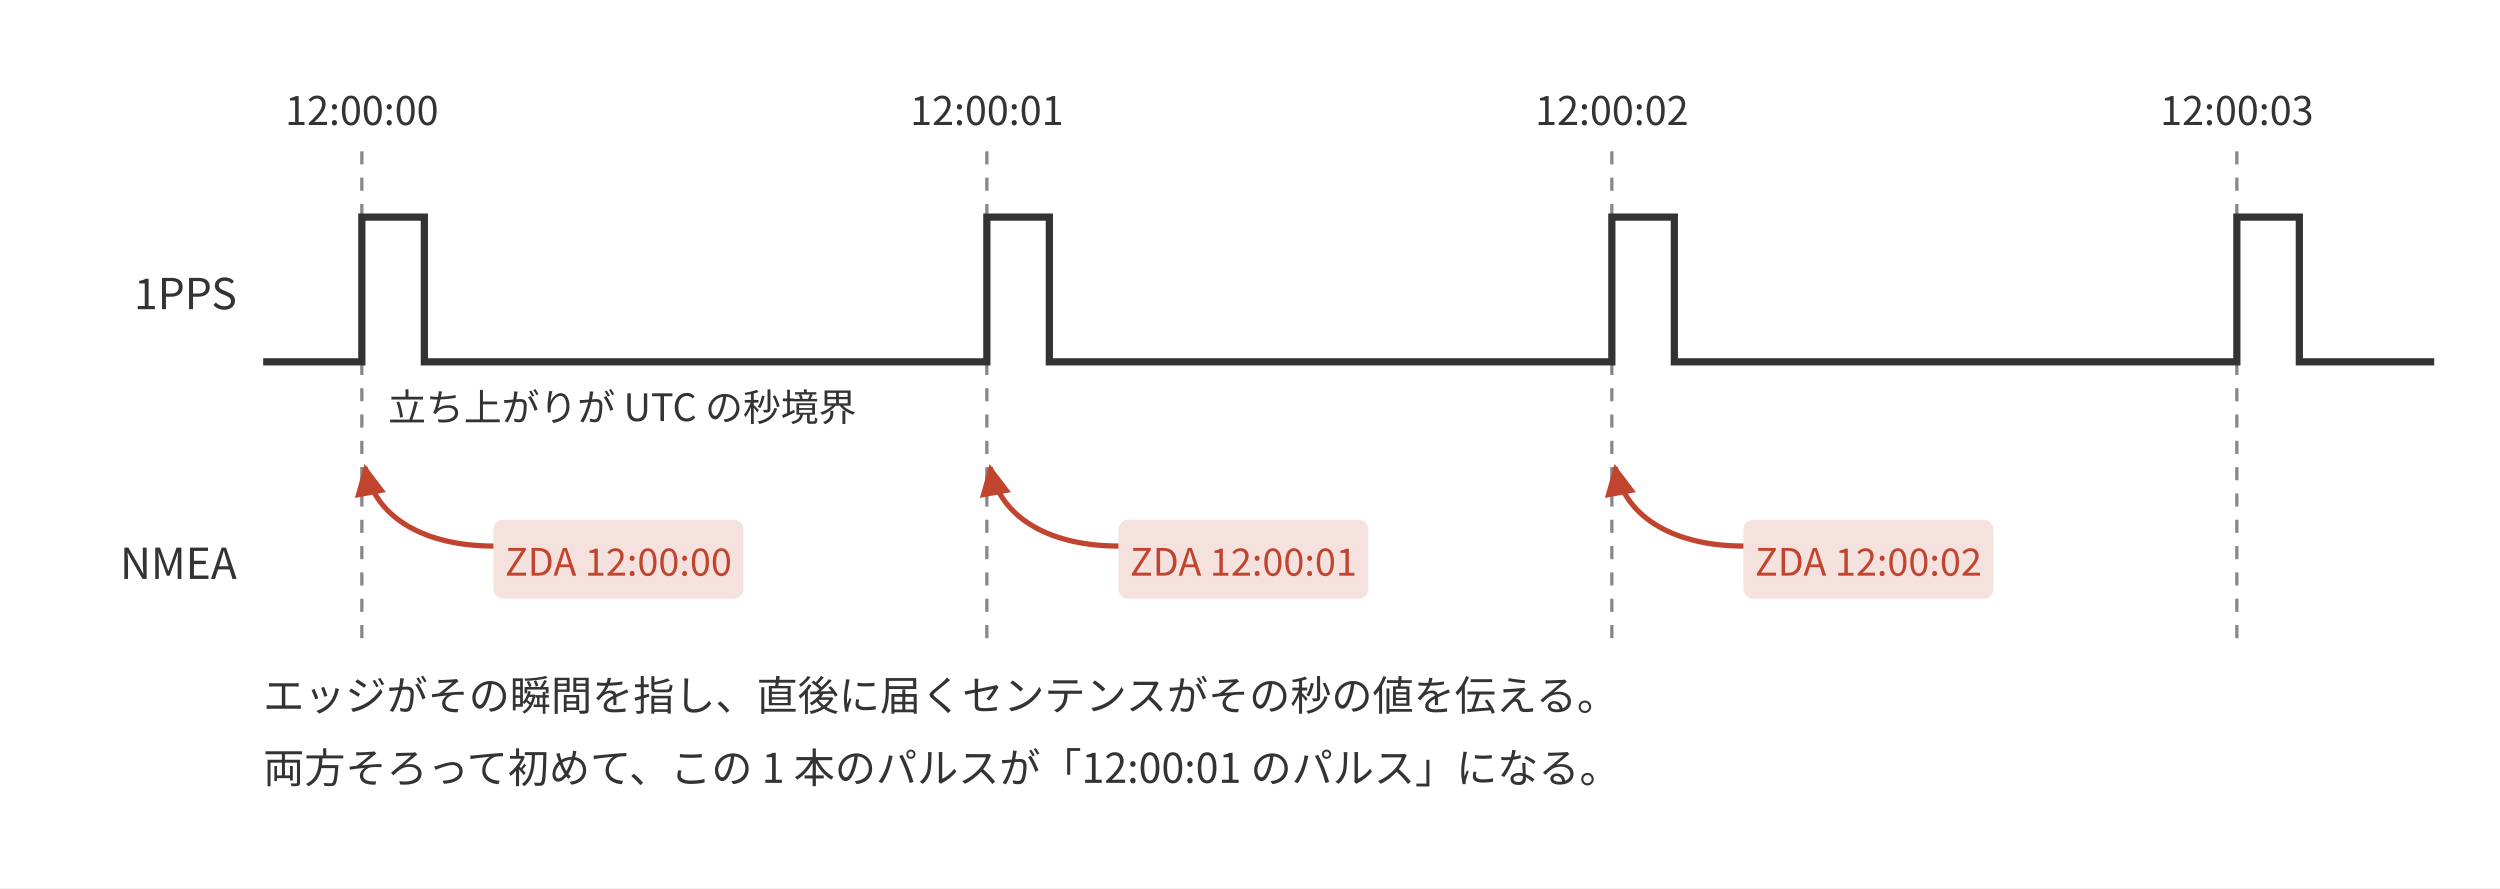
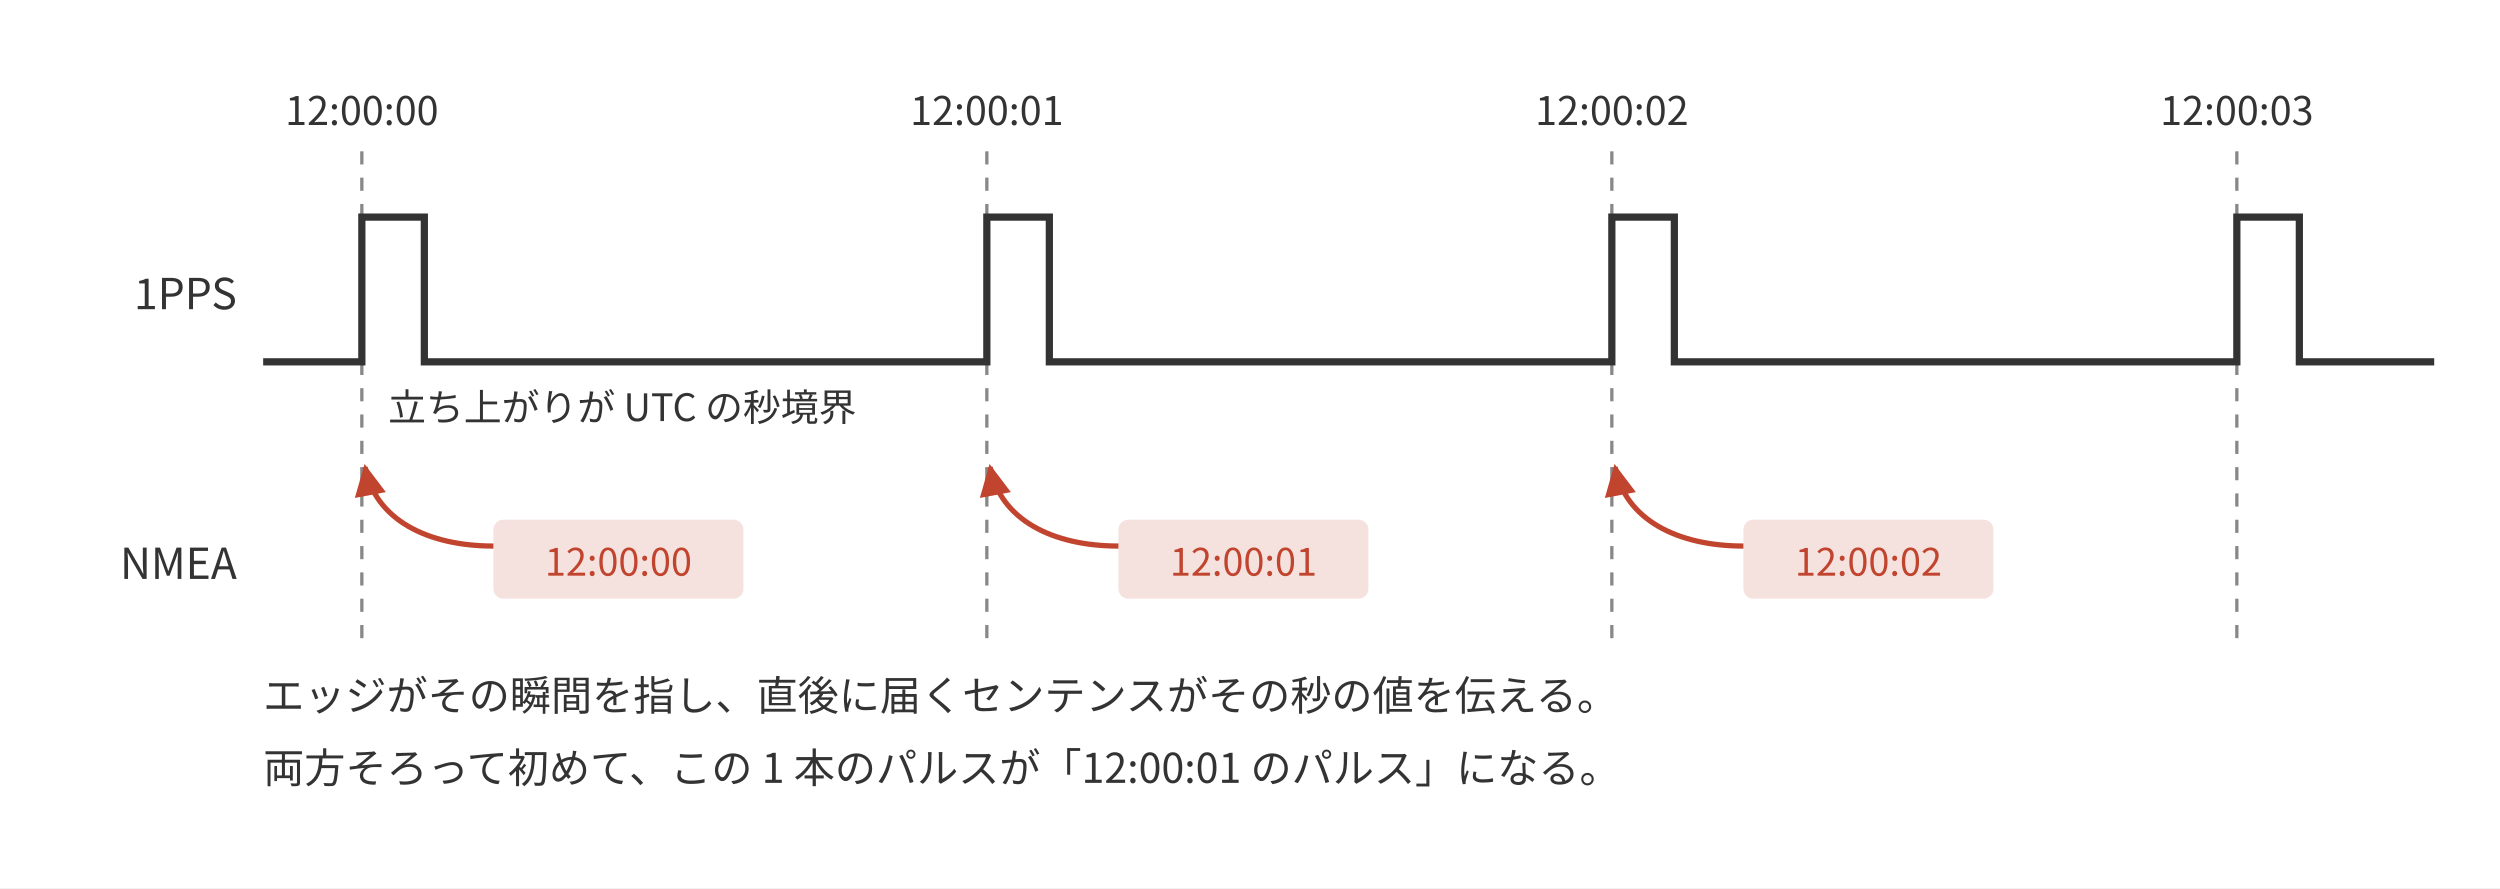
<svg xmlns="http://www.w3.org/2000/svg" viewBox="0 0 760 270" width="760" height="270" font-family="'Hiragino Sans','Noto Sans CJK JP','Noto Sans JP','Yu Gothic',Meiryo,sans-serif" role="img" aria-label="1PPS のエッジが UTC の秒境界を指し、直後の NMEA センテンスがその秒の値を伝える">
  <rect width="760" height="270" fill="#ffffff" />
  <defs>
    <marker id="a" viewBox="0 0 10 10" refX="9" refY="5" markerWidth="6" markerHeight="6" orient="auto">
      <path d="M0,0 L10,5 L0,10 z" fill="#c1442e" />
    </marker>
  </defs>
  <g stroke="#888" stroke-width="1" stroke-dasharray="4 4">
    <line x1="110" y1="46" x2="110" y2="196" />
    <line x1="300" y1="46" x2="300" y2="196" />
    <line x1="490" y1="46" x2="490" y2="196" />
    <line x1="680" y1="46" x2="680" y2="196" />
  </g>
  <g font-size="12" fill="#333" text-anchor="middle">
    <text x="110" y="38">12:00:00</text>
    <text x="300" y="38">12:00:01</text>
    <text x="490" y="38">12:00:02</text>
    <text x="680" y="38">12:00:03</text>
  </g>
  <text x="72" y="94" font-size="13" fill="#333" text-anchor="end">1PPS</text>
  <path fill="none" stroke="#333" stroke-width="2.2" d="M80,110 L110,110 L110,66 L129,66 L129,110 L300,110 L300,66 L319,66 L319,110            L490,110 L490,66 L509,66 L509,110 L680,110 L680,66 L699,66 L699,110 L740,110" />
  <text x="118" y="128" font-size="11.5" fill="#333">立ち上がりが UTC の秒境界</text>
  <text x="72" y="176" font-size="13" fill="#333" text-anchor="end">NMEA</text>
  <g fill="#c1442e" opacity="0.16">
    <rect x="150" y="158" width="76" height="24" rx="3" />
    <rect x="340" y="158" width="76" height="24" rx="3" />
    <rect x="530" y="158" width="76" height="24" rx="3" />
  </g>
  <g font-size="11.5" fill="#c1442e" text-anchor="middle">
-     <text x="188" y="175">ZDA 12:00:00</text>
-     <text x="378" y="175">ZDA 12:00:01</text>
-     <text x="568" y="175">ZDA 12:00:02</text>
+     <text x="188" y="175">12:00:00</text>
+     <text x="378" y="175">12:00:01</text>
+     <text x="568" y="175">12:00:02</text>
  </g>
  <g stroke="#c1442e" stroke-width="1.6" fill="none" marker-end="url(#a)">
    <path d="M150,166 C130,166 114,158 111,142" />
    <path d="M340,166 C320,166 304,158 301,142" />
    <path d="M530,166 C510,166 494,158 491,142" />
  </g>
  <text x="80" y="216" font-size="12.5" fill="#333">エッジがその瞬間を指し、直後に届くセンテンスがその秒の値を伝える。</text>
  <text x="80" y="238" font-size="12.5" fill="#333">両方そろって初めて、この 1 本のパルスが「12:00:01 のパルス」になる。</text>
</svg>
